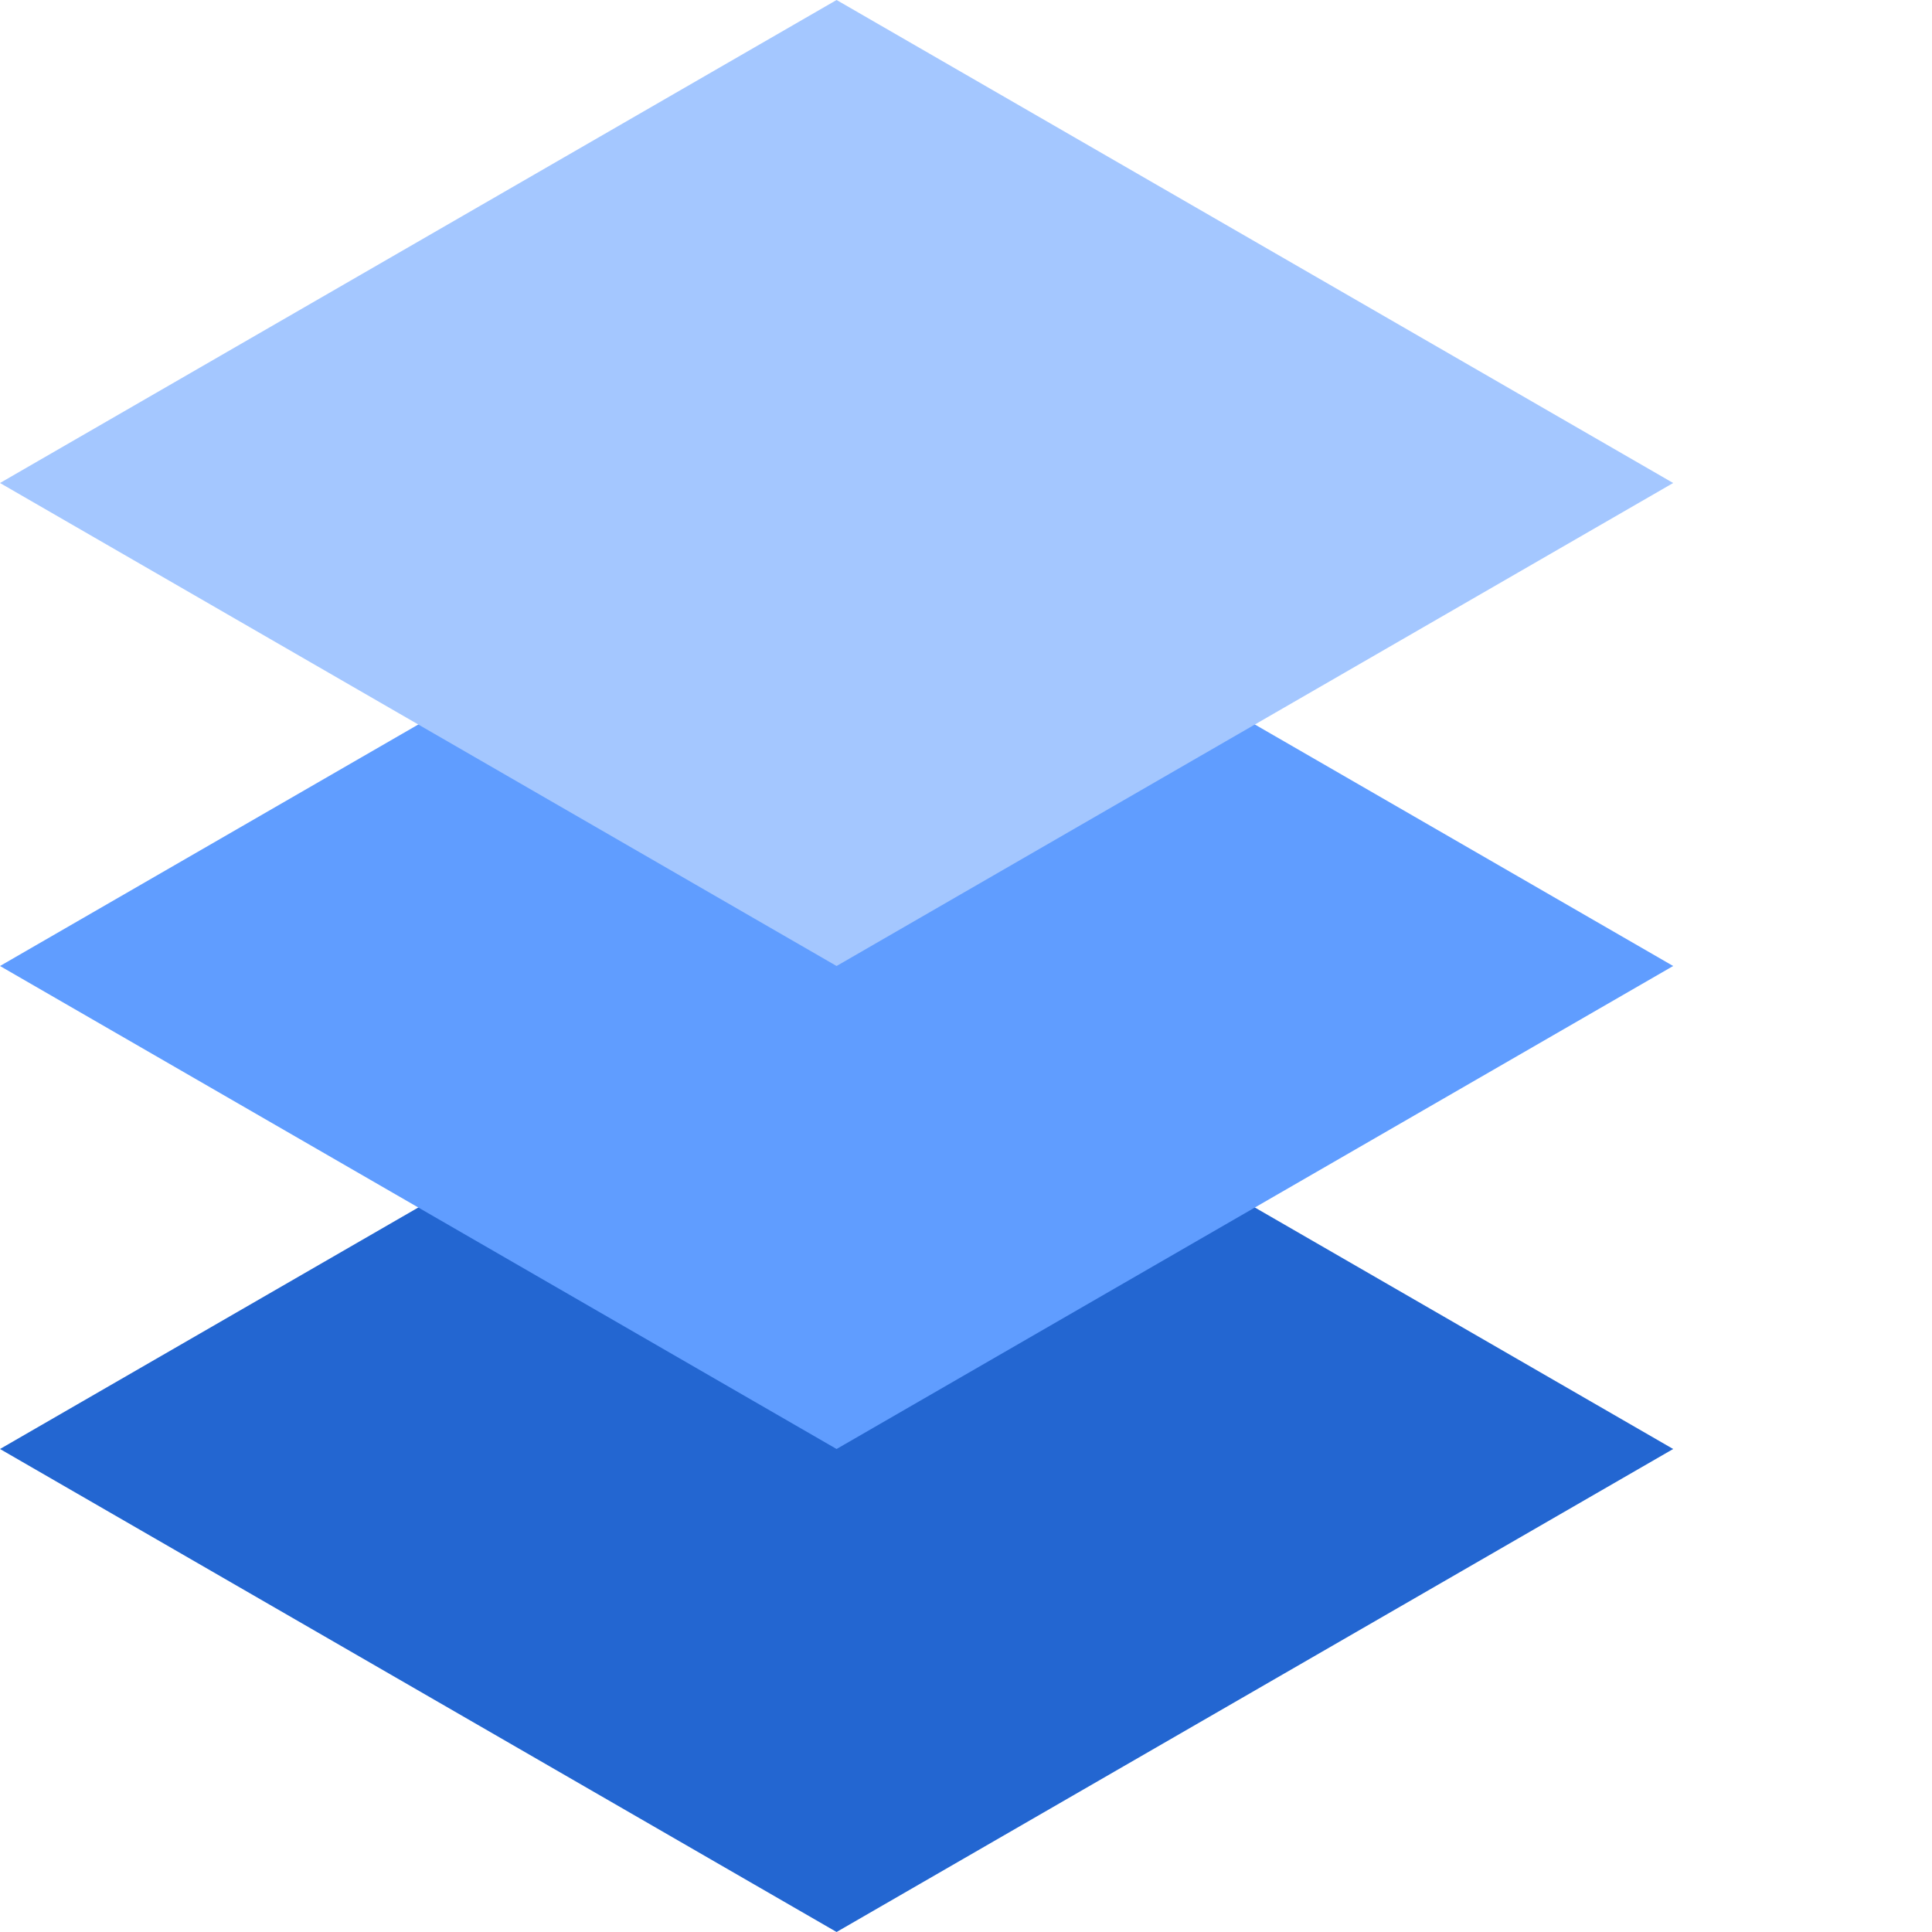
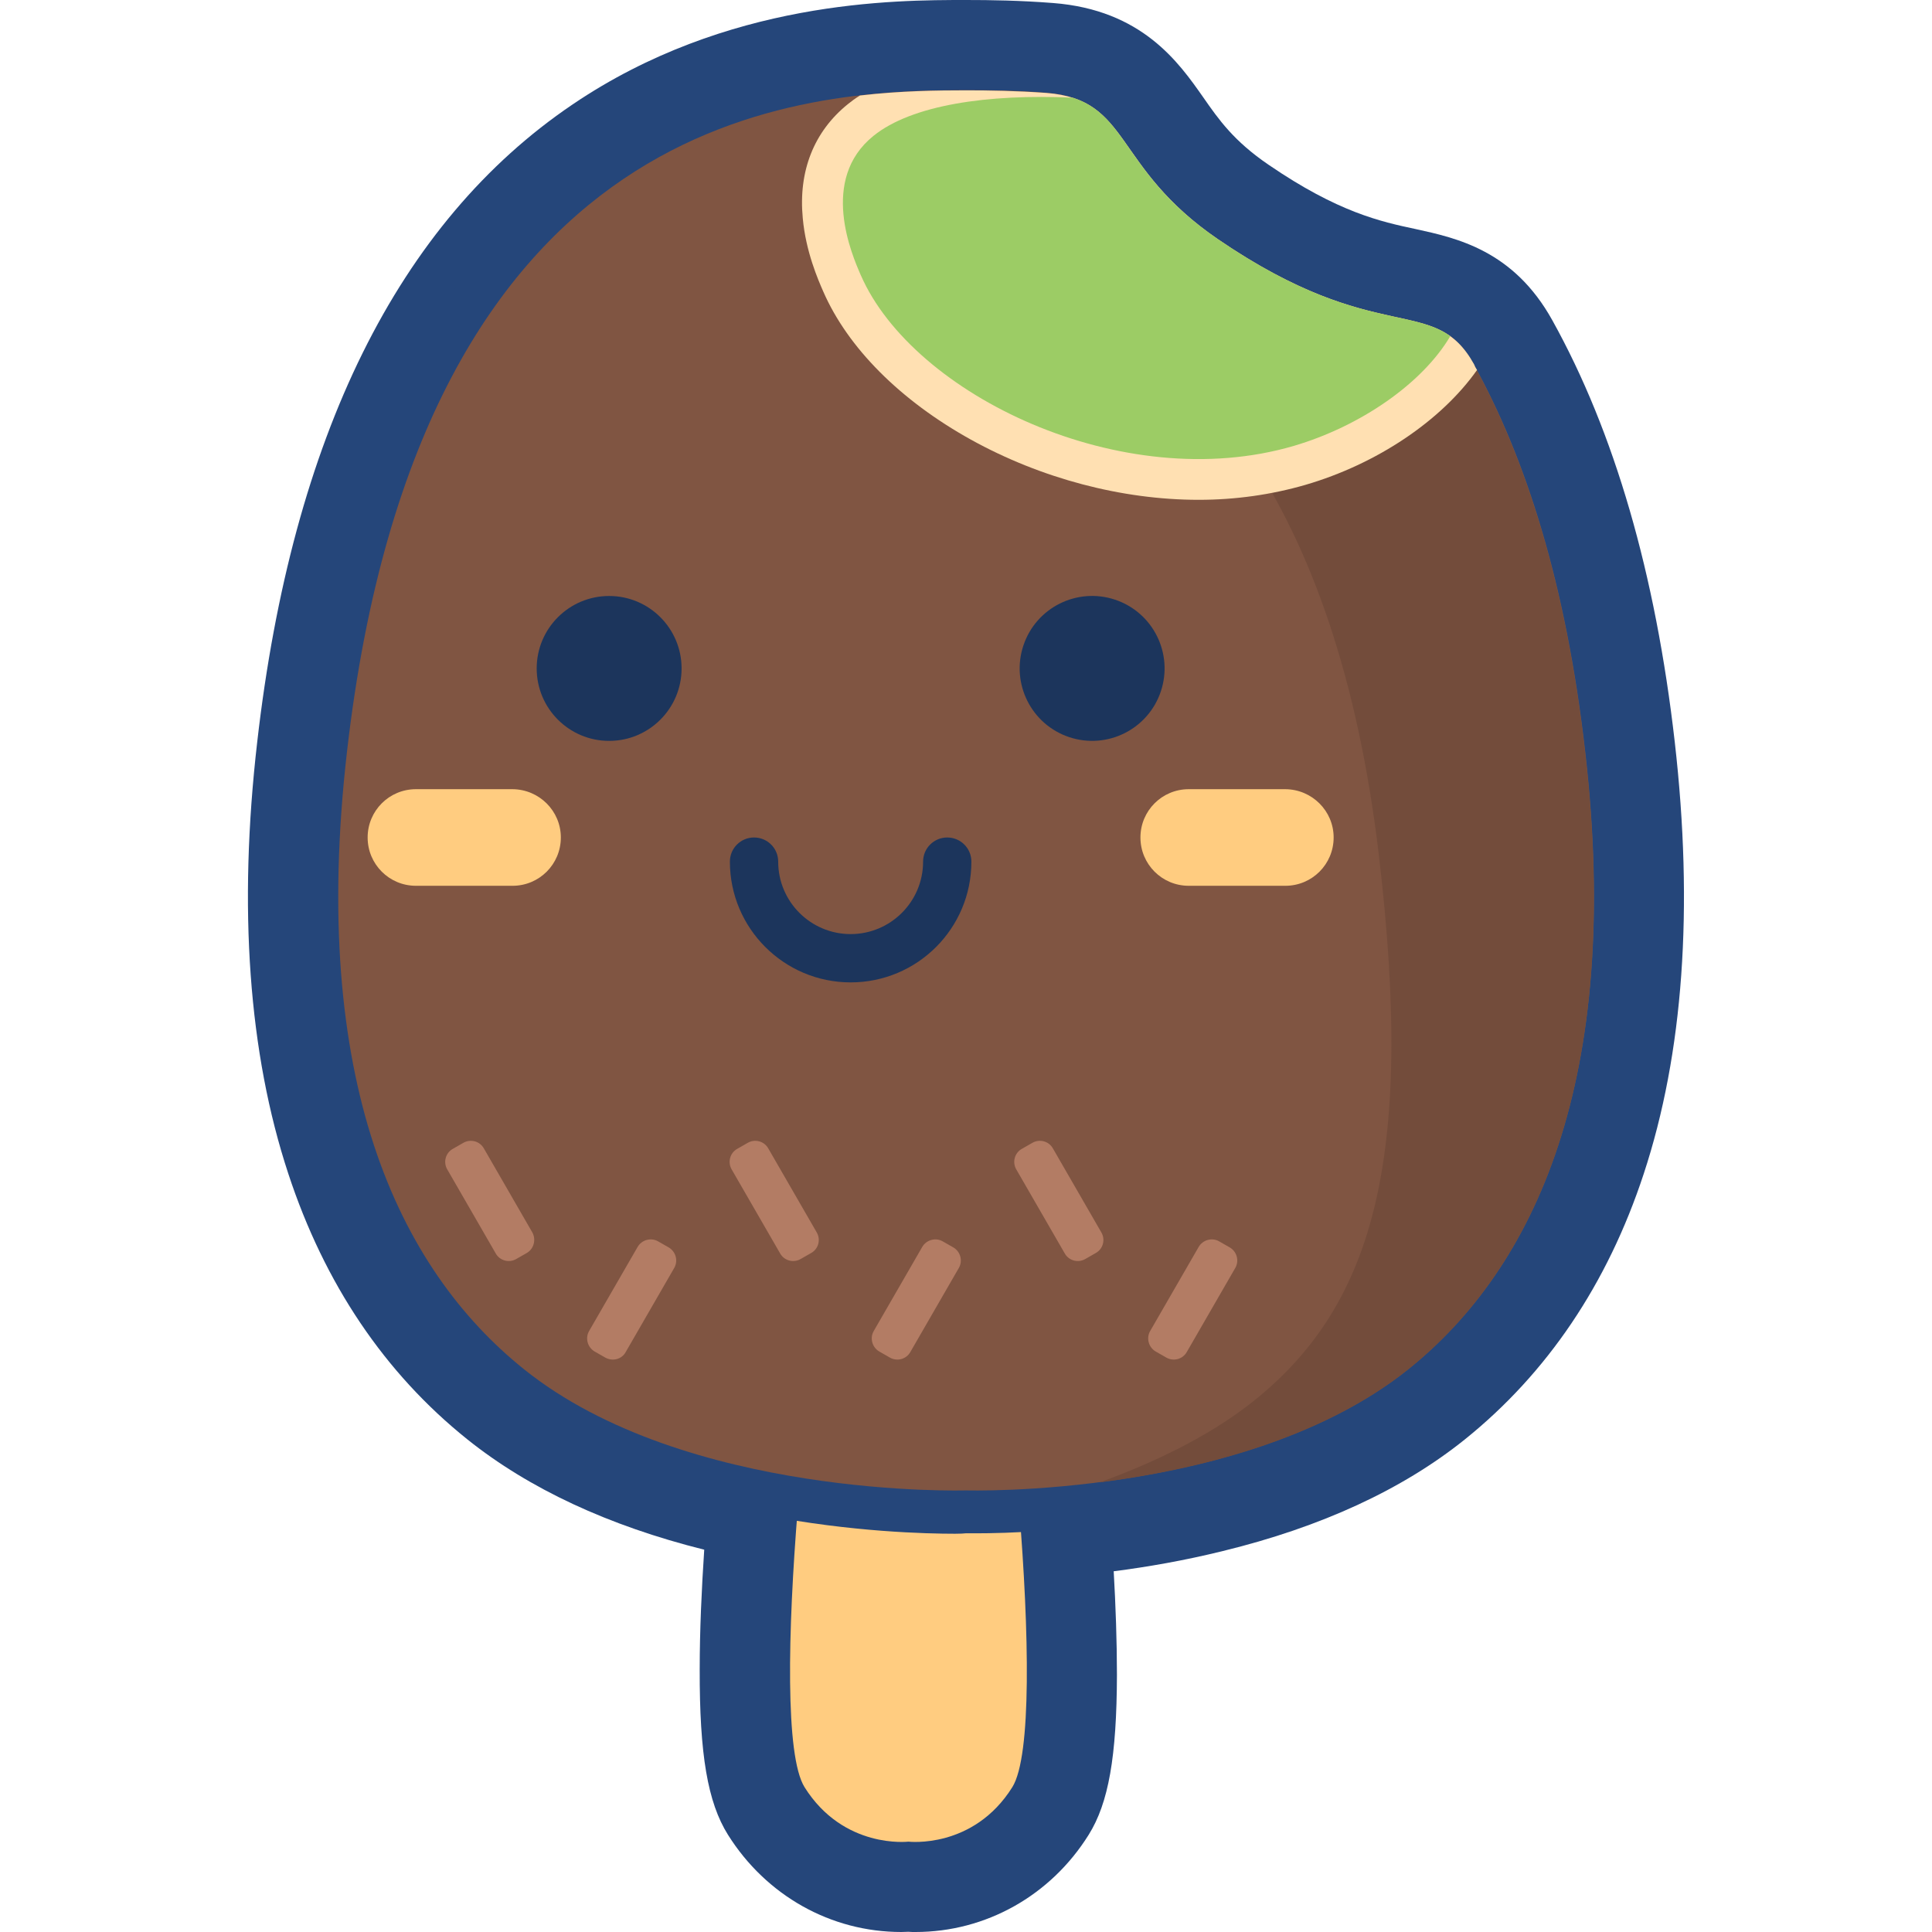
- <svg xmlns="http://www.w3.org/2000/svg" version="1.1" width="256" height="256" viewbox="0 0 949 256">
-   <path fill="#2366d1" d="M110.851 128L221.703 192L110.851 256L0 192Z" />
-   <path fill="#609dff" d="M110.851 64L221.703 128L110.851 192L0 128Z" />
-   <path fill="#a4c7ff" d="M110.851 0L221.703 64L110.851 128L0 64Z" />
+ <svg xmlns="http://www.w3.org/2000/svg" t="1657466281481" class="icon" viewBox="0 0 1024 1024" version="1.1" p-id="4053" width="128" height="128">
+   <defs>
+     <style type="text/css" />
+   </defs>
+   <path d="M485.257 1024c-1.371 0-2.629 0-3.771-0.114-1.143 0-2.4 0.114-3.771 0.114-37.371 0-71.657-19.314-91.886-51.543-10.743-17.143-15.086-42.514-14.971-87.657 0-20.686 1.029-42.857 2.4-63.429-50.743-12.686-92.914-32.343-125.6-58.514-43.771-35.086-75.657-82.4-94.857-140.8-21.029-63.771-26.629-140.8-16.457-228.914 18.514-161.6 74.743-275.314 167.2-337.829C385.257 0 474.057 0 512 0c12.914 0 28.571 0.229 46.171 1.6C605.371 5.257 624.8 33.143 637.714 51.543c8.343 12 16.229 23.2 34.629 35.771 36.914 25.257 59.543 30.171 77.829 34.057 21.943 4.8 52 11.314 72.571 48.343 32.914 59.2 54.743 134.4 64.914 223.543 10.057 88.114 4.571 165.143-16.457 228.914-19.2 58.4-51.2 105.714-94.857 140.8-33.029 26.514-76.114 46.4-128.114 59.086-20.343 5.029-40 8.457-57.943 10.743 1.029 18.057 1.714 37.143 1.714 54.857-0.114 43.429-4.457 68-14.971 84.8-20.114 32.229-54.514 51.543-91.771 51.543z" fill="#25467A" p-id="4054" />
+   <path d="M520 652.457c-12.457-35.771-38.514-34.4-38.514-34.4s-26.171-1.257-38.514 34.4c-10.971 31.657-37.143 261.6-16.571 294.743 20.686 33.029 55.086 28.914 55.086 28.914s34.4 4.114 55.086-28.914c20.571-33.143-5.486-263.086-16.571-294.743z" fill="#FFCC80" p-id="4055" />
+   <path d="M506.171 812.914c-14.971 0-54.857-0.914-100.8-9.829-59.2-11.429-106.971-31.429-142.057-59.543-39.886-32-69.143-75.429-86.857-129.143-19.886-60.343-25.029-133.829-15.429-218.286 17.6-154.057 70.171-261.714 156.343-320.114 75.429-51.086 158.857-51.086 194.514-51.086 13.371 0 28.114 0.229 44.229 1.486 35.429 2.743 49.029 22.286 61.143 39.429 8.8 12.686 18.857 26.971 40.914 42.057 40.914 28 67.314 33.714 86.514 37.829 20.114 4.343 41.029 8.914 56.114 36.114 31.314 56.457 52.114 128.457 61.943 214.171 9.714 84.571 4.457 157.943-15.429 218.286-17.714 53.714-46.857 97.143-86.743 129.029-35.2 28.229-83.2 48.229-142.629 59.657-45.943 8.8-85.714 9.714-100.686 9.714h-5.486c-0.8 0.114-2.743 0.229-5.6 0.229z" fill="#25467A" p-id="4056" />
+   <path d="M840.229 398.629c-10.171-89.371-31.657-156.114-59.2-205.714-21.029-37.943-50.171-7.771-135.543-66.171-56.229-38.4-45.829-74.057-90.971-77.6-16-1.257-30.4-1.371-42.4-1.371-86.057 0-289.143 8.686-328.229 350.857-19.886 173.714 26.971 273.486 93.829 327.086 85.714 68.8 234.286 64.229 234.286 64.229s148.571 4.457 234.514-64.343c66.743-53.486 113.6-153.257 93.714-326.971z" fill="#805542" p-id="4057" />
+   <path d="M746.514 725.714c-47.314 37.943-113.714 53.6-163.771 60 29.029-10.514 56.8-24 78.857-40.914 65.6-50.629 88.686-128 69.143-292.229-11.314-94.971-36.457-162.743-68.571-211.086 7.886-1.143 15.771-2.857 23.429-5.029 35.429-10.4 68.114-33.029 82.971-58.171 4.571 3.314 8.571 7.886 12.343 14.743 27.543 49.714 49.029 116.343 59.2 205.714 20 173.6-26.857 273.371-93.6 326.971z" fill="#734C3B" p-id="4058" />
+   <path d="M782.857 196.114c-18.971 26.857-53.029 49.829-91.086 60.914-17.829 5.143-36.8 7.886-56.457 7.886-40.686 0-83.543-11.314-120.686-31.886-37.486-20.8-65.257-48.686-78.286-78.514-2.743-6.286-9.257-21.143-10.857-38.857-2.4-25.029 5.943-45.943 23.886-60.457 1.829-1.486 4-3.086 6.4-4.571 21.486-2.514 40.914-2.743 56.457-2.743 12.114 0 26.514 0.229 42.4 1.371 45.143 3.543 34.743 39.086 90.971 77.6 85.371 58.286 114.514 28.229 135.657 66.171 0.343 0.914 0.914 2.057 1.6 3.086z" fill="#FFE0B2" p-id="4059" />
+   <path d="M768.686 178.171c-14.857 25.143-47.657 47.771-82.971 58.171-90.857 26.629-201.829-27.086-229.486-90.514-4.686-10.743-22.057-50.629 6.743-73.829 20.229-16.343 60.457-22.286 105.6-20.229 29.6 9.486 27.429 41.143 76.914 74.971 70.057 47.886 102.171 36.229 123.2 51.429z" fill="#9CCC65" p-id="4060" />
+   <path d="M450.857 520.686c-35.314 0-64-28.686-64-64 0-7.086 5.714-12.8 12.8-12.8s12.8 5.714 12.8 12.8c0 21.257 17.257 38.4 38.4 38.4s38.4-17.143 38.4-38.4c0-7.086 5.714-12.8 12.8-12.8s12.8 5.714 12.8 12.8c0 35.429-28.686 64-64 64z" fill="#1C355C" p-id="4061" />
+   <path d="M322.857 354.286m-38.4 0a38.4 38.4 0 1 0 76.8 0 38.4 38.4 0 1 0-76.8 0Z" fill="#1C355C" p-id="4062" />
+   <path d="M566.71 390.701a38.4 38.4 0 1 0 24.284-72.86 38.4 38.4 0 1 0-24.284 72.86Z" fill="#1C355C" p-id="4063" />
+   <path d="M271.657 418.286h-51.2c-14.171 0-25.6 11.429-25.6 25.6s11.429 25.6 25.6 25.6h51.2c14.171 0 25.6-11.429 25.6-25.6 0-14.057-11.429-25.486-25.6-25.6zM681.257 418.286h-51.2c-14.171 0-25.6 11.429-25.6 25.6s11.429 25.6 25.6 25.6h51.2c14.171 0 25.6-11.429 25.6-25.6 0-14.057-11.429-25.486-25.6-25.6z" fill="#FFCC80" p-id="4064" />
+   <path d="M320.8 719.543l-5.6-3.2c-3.771-2.171-5.143-7.086-2.971-10.857l25.714-44.571c2.171-3.771 7.086-5.143 10.857-2.971l5.6 3.2c3.771 2.171 5.143 7.086 2.971 10.857l-25.714 44.571c-2.057 3.886-6.971 5.143-10.857 2.971zM429.943 664.114l-5.6 3.2c-3.771 2.171-8.686 0.914-10.857-2.971l-25.714-44.571c-2.171-3.771-0.914-8.686 2.971-10.857l5.6-3.2c3.771-2.171 8.686-0.914 10.857 2.971l25.714 44.571c2.171 3.771 0.914 8.686-2.971 10.857zM471.657 719.543l-5.6-3.2c-3.771-2.171-5.143-7.086-2.971-10.857l25.714-44.571c2.171-3.771 7.086-5.143 10.857-2.971l5.6 3.2c3.771 2.171 5.143 7.086 2.971 10.857l-25.714 44.571c-2.171 3.886-7.086 5.143-10.857 2.971zM618.171 719.543l-5.6-3.2c-3.771-2.171-5.143-7.086-2.971-10.857l25.714-44.571c2.171-3.771 7.086-5.143 10.857-2.971l5.6 3.2c3.771 2.171 5.143 7.086 2.971 10.857l-25.714 44.571c-2.171 3.886-7.086 5.143-10.857 2.971zM580.8 664.114l-5.6 3.2c-3.771 2.171-8.686 0.914-10.857-2.971l-25.714-44.571c-2.171-3.771-0.914-8.686 2.971-10.857l5.6-3.2c3.771-2.171 8.686-0.914 10.857 2.971l25.714 44.571c2.171 3.771 0.914 8.686-2.971 10.857zM279.2 664.114l-5.6 3.2c-3.771 2.171-8.686 0.914-10.857-2.971l-25.714-44.571c-2.171-3.771-0.914-8.686 2.971-10.857l5.6-3.2c3.771-2.171 8.686-0.914 10.857 2.971l25.714 44.571c2.057 3.771 0.8 8.686-2.971 10.857z" fill="#B37C64" p-id="4065" />
</svg>
